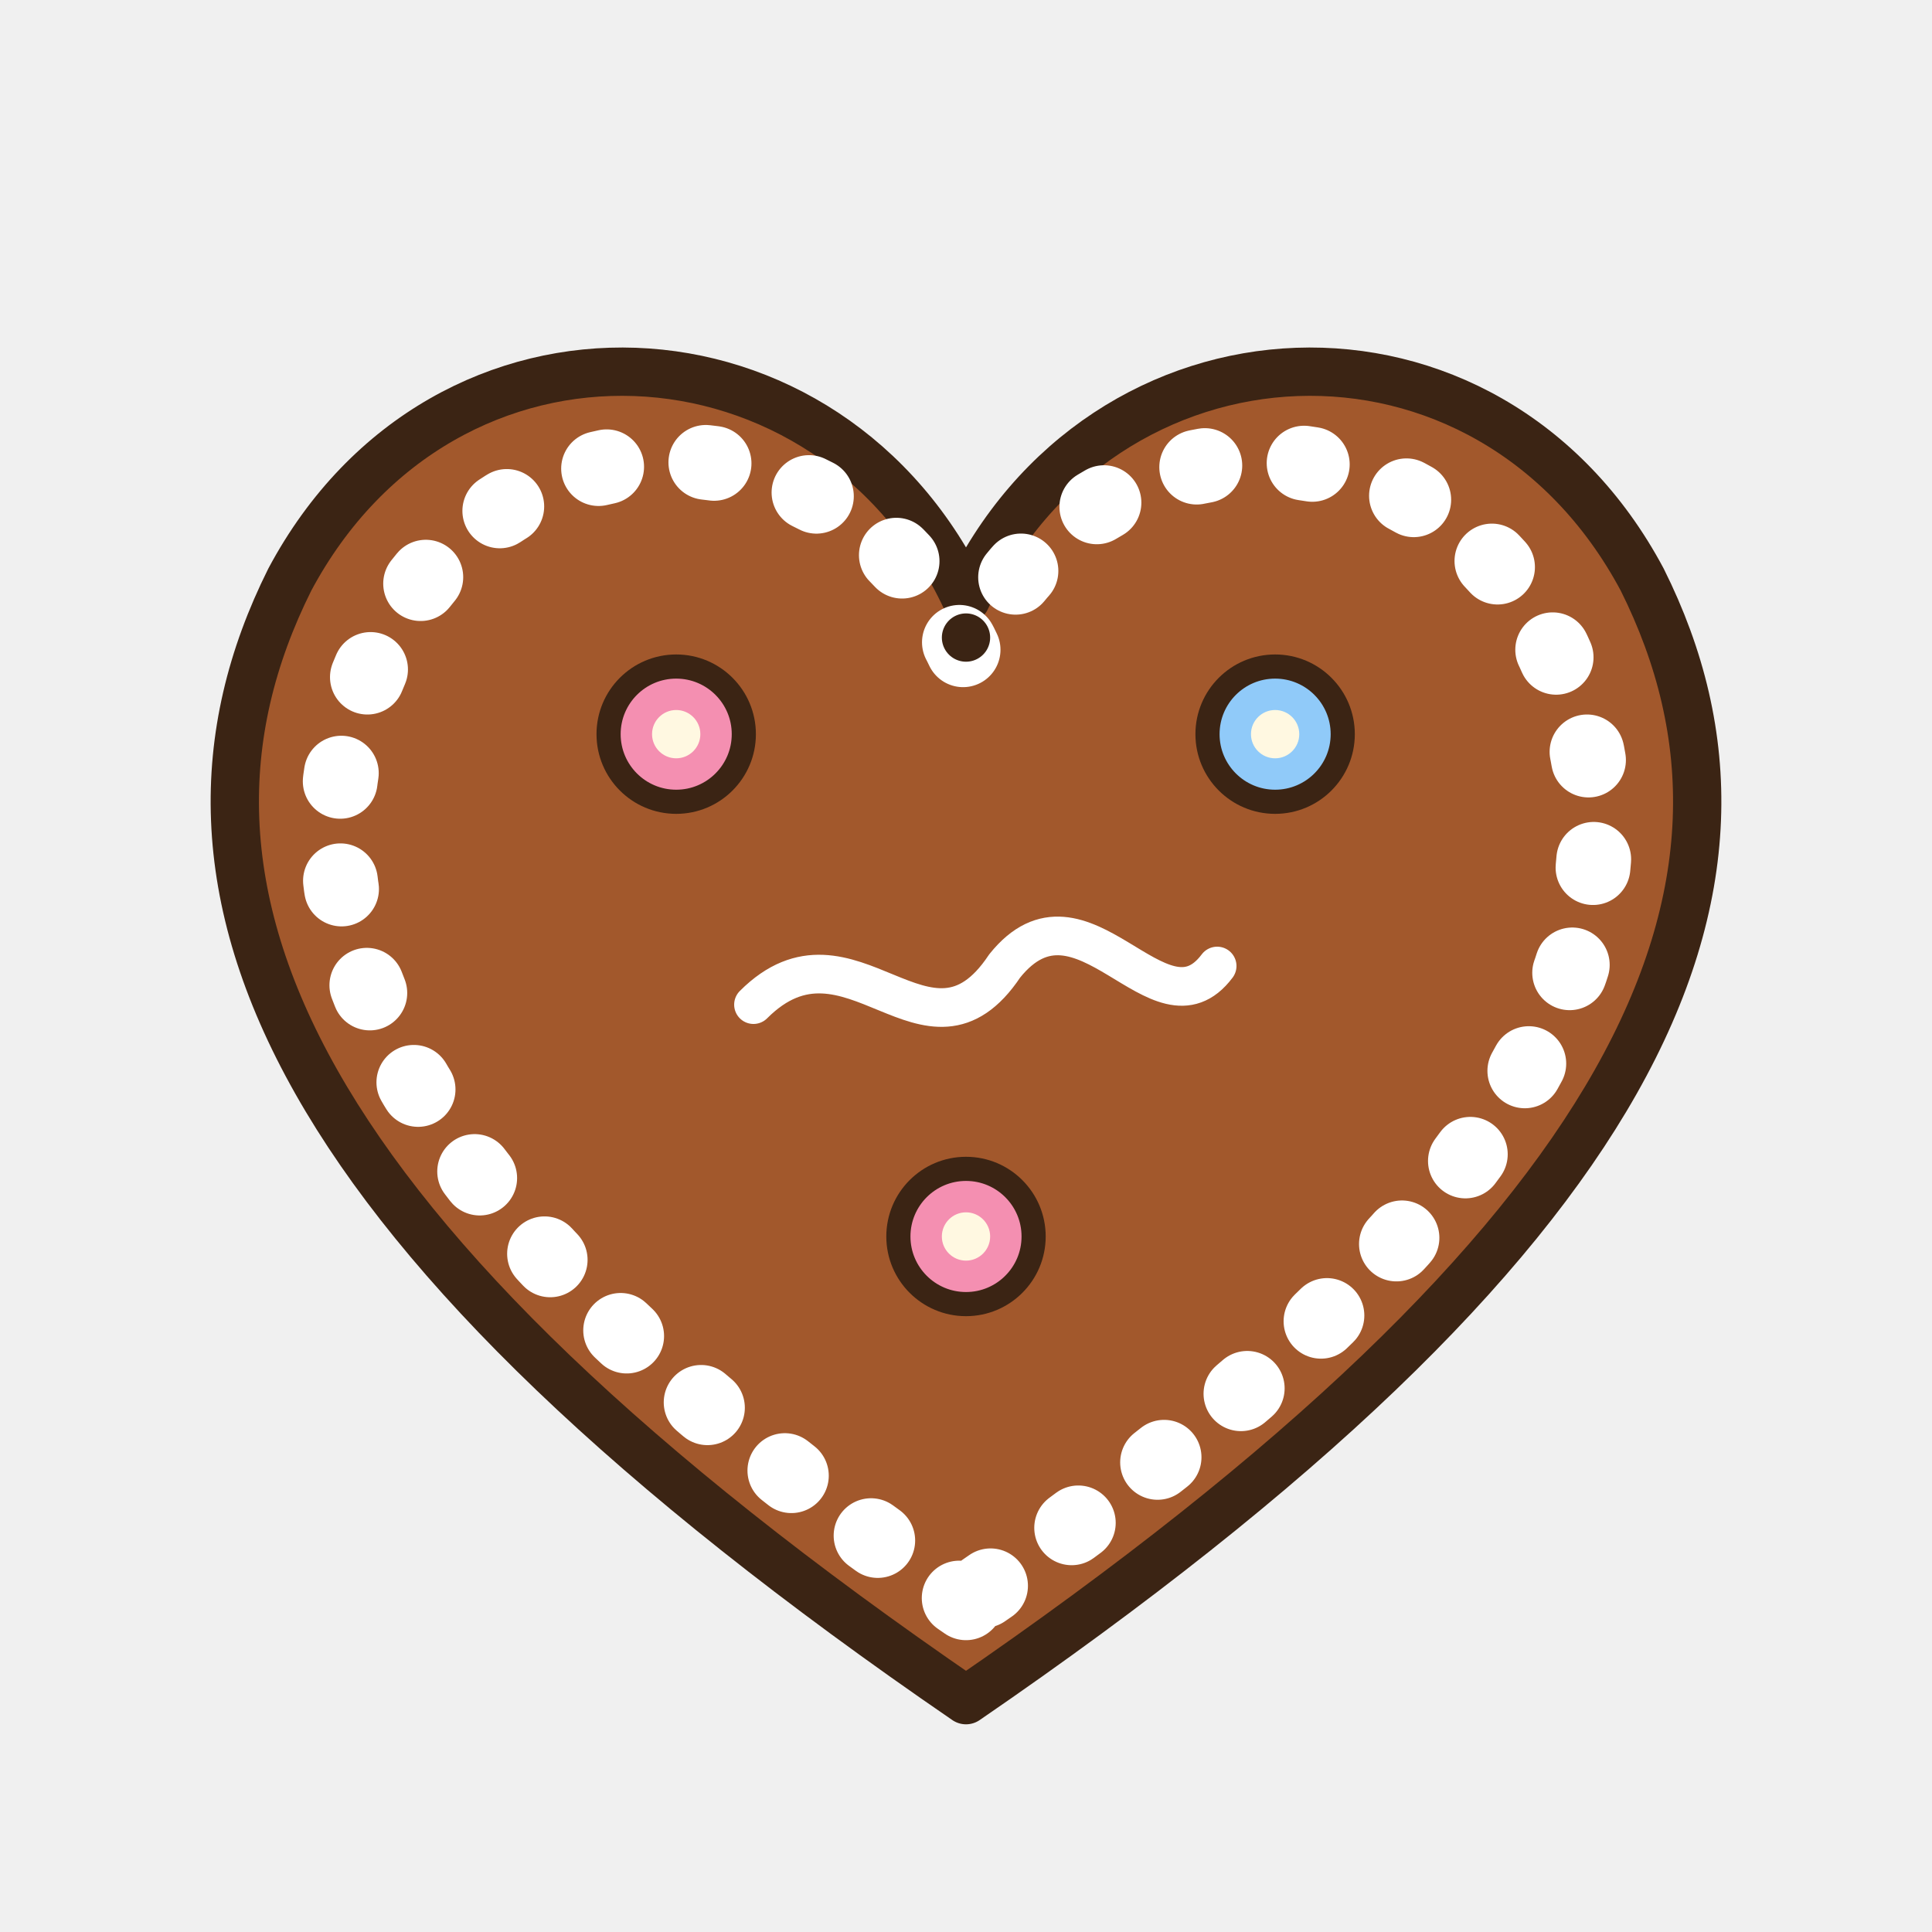
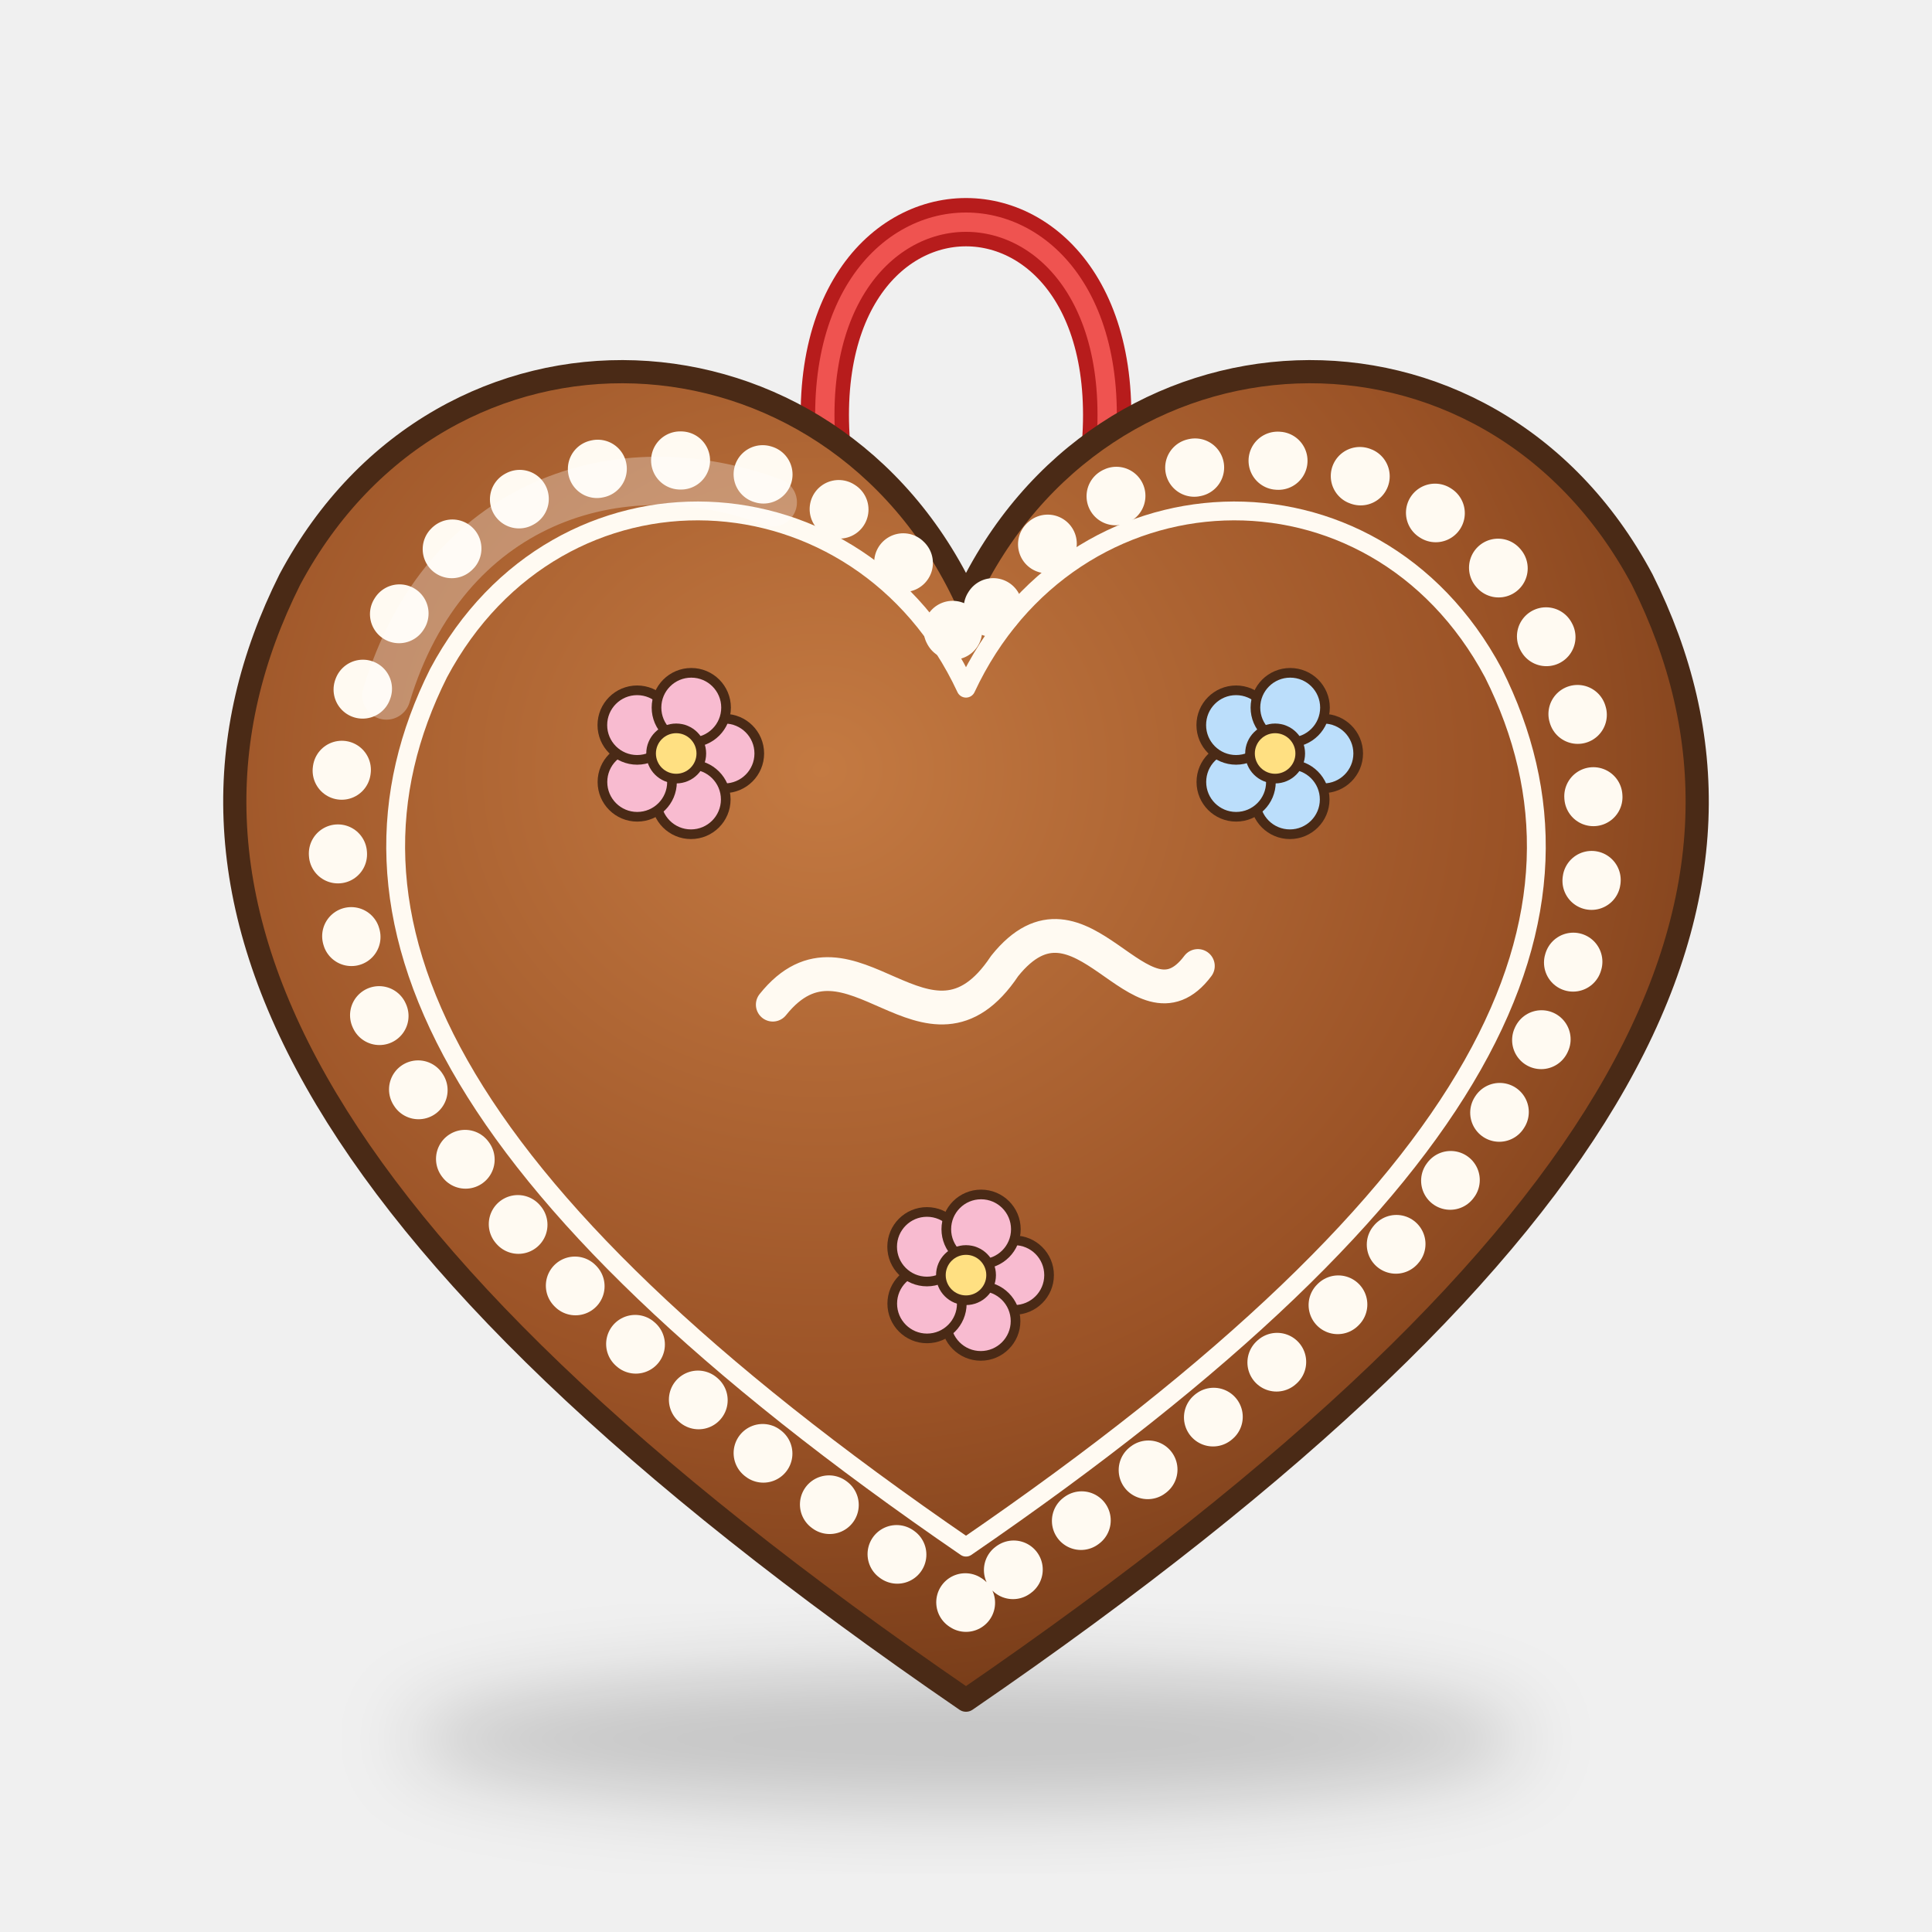
<svg xmlns="http://www.w3.org/2000/svg" width="200" height="200" viewBox="0 0 200 200" role="img" aria-label="Lebkuchen">
-   <g stroke="#3b2414" stroke-width="5" stroke-linejoin="round" stroke-linecap="round">
-     <path d="M100 176 C 30 128, 14 92, 30 60 C 46 30, 86 32, 100 62 C 114 32, 154 30, 170 60 C 186 92, 170 128, 100 176 Z" fill="#a2582c" />
-     <path d="M100 176 C 30 128, 14 92, 30 60 C 46 30, 86 32, 100 62 C 114 32, 154 30, 170 60 C 186 92, 170 128, 100 176 Z" fill="none" stroke="#fff" stroke-width="9" stroke-dasharray="1 12" transform="translate(100 104) scale(.86) translate(-100 -104)" />
-     <path d="M100 66 L100 66" />
-     <circle cx="70" cy="76" r="7" fill="#f48fb1" stroke-width="2.5" />
-     <circle cx="70" cy="76" r="2.5" fill="#fff8e1" stroke="none" />
-     <circle cx="132" cy="76" r="7" fill="#90caf9" stroke-width="2.5" />
-     <circle cx="132" cy="76" r="2.5" fill="#fff8e1" stroke="none" />
-     <circle cx="100" cy="128" r="7" fill="#f48fb1" stroke-width="2.5" />
-     <circle cx="100" cy="128" r="2.5" fill="#fff8e1" stroke="none" />
-     <path d="M78 104 C 88 94, 96 112, 104 100 C 112 90, 120 108, 126 100" fill="none" stroke="#fff" stroke-width="4" />
+   <defs>
+     <filter id="weich" x="-50%" y="-50%" width="200%" height="200%">
+       <feGaussianBlur stdDeviation="4" />
+     </filter>
+     <radialGradient id="le15" cx="0.4" cy="0.3" r="0.8">
+       <stop offset="0" stop-color="#c47a42" />
+       <stop offset="0.6" stop-color="#9a5226" />
+       <stop offset="1" stop-color="#6a3414" />
+     </radialGradient>
+   </defs>
+   <ellipse cx="100" cy="180" rx="58" ry="7" fill="#000" opacity=".18" filter="url(#weich)" />
+   <g stroke="#4a2a16" stroke-width="2.4" stroke-linejoin="round" stroke-linecap="round">
+     <path d="M86 50 C 80 14, 120 14, 114 50" fill="none" stroke="#b71c1c" stroke-width="5" />
+     <path d="M86 50 C 80 14, 120 14, 114 50" fill="none" stroke="#ef5350" stroke-width="2" />
+     <path d="M100 176 C 30 128, 14 92, 30 60 C 46 30, 86 32, 100 62 C 114 32, 154 30, 170 60 C 186 92, 170 128, 100 176 Z" fill="url(#le15)" />
+     <path d="M100 176 C 30 128, 14 92, 30 60 C 46 30, 86 32, 100 62 C 114 32, 154 30, 170 60 C 186 92, 170 128, 100 176 Z" fill="none" stroke="#fffaf2" stroke-width="7" stroke-dasharray="0.1 10" transform="translate(100 104) scale(.86) translate(-100 -104)" />
+     <path d="M100 176 C 30 128, 14 92, 30 60 C 46 30, 86 32, 100 62 C 114 32, 154 30, 170 60 C 186 92, 170 128, 100 176 Z" fill="none" stroke="#fffaf2" stroke-width="2.5" transform="translate(100 104) scale(.78) translate(-100 -104)" />
+     <g transform="translate(70 78)">
+       <circle cx="5.0" cy="0.0" r="3.6" fill="#f8bbd0" stroke-width="1" />
+       <circle cx="1.529" cy="4.76" r="3.6" fill="#f8bbd0" stroke-width="1" />
+       <circle cx="-4.035" cy="2.952" r="3.6" fill="#f8bbd0" stroke-width="1" />
+       <circle cx="-4.045" cy="-2.939" r="3.6" fill="#f8bbd0" stroke-width="1" />
+       <circle cx="1.561" cy="-4.75" r="3.6" fill="#f8bbd0" stroke-width="1" />
+       <circle r="2.6" fill="#ffe082" stroke-width="1" />
+     </g>
+     <g transform="translate(132 78)">
+       <circle cx="5.0" cy="0.0" r="3.6" fill="#bbdefb" stroke-width="1" />
+       <circle cx="1.529" cy="4.76" r="3.6" fill="#bbdefb" stroke-width="1" />
+       <circle cx="-4.035" cy="2.952" r="3.6" fill="#bbdefb" stroke-width="1" />
+       <circle cx="-4.045" cy="-2.939" r="3.6" fill="#bbdefb" stroke-width="1" />
+       <circle cx="1.561" cy="-4.75" r="3.6" fill="#bbdefb" stroke-width="1" />
+       <circle r="2.6" fill="#ffe082" stroke-width="1" />
+     </g>
+     <g transform="translate(100 132)">
+       <circle cx="5.0" cy="0.0" r="3.6" fill="#f8bbd0" stroke-width="1" />
+       <circle cx="1.529" cy="4.76" r="3.6" fill="#f8bbd0" stroke-width="1" />
+       <circle cx="-4.035" cy="2.952" r="3.6" fill="#f8bbd0" stroke-width="1" />
+       <circle cx="-4.045" cy="-2.939" r="3.6" fill="#f8bbd0" stroke-width="1" />
+       <circle cx="1.561" cy="-4.75" r="3.6" fill="#f8bbd0" stroke-width="1" />
+       <circle r="2.6" fill="#ffe082" stroke-width="1" />
+     </g>
+     <path d="M80 104 C 88 94, 96 112, 104 100 C 112 90, 118 108, 124 100" fill="none" stroke="#fffaf2" stroke-width="3.5" />
+     <path d="M40 72 C 46 52, 64 46, 80 52" fill="none" stroke="#fff" stroke-width="5" opacity="0.3" />
  </g>
</svg>
